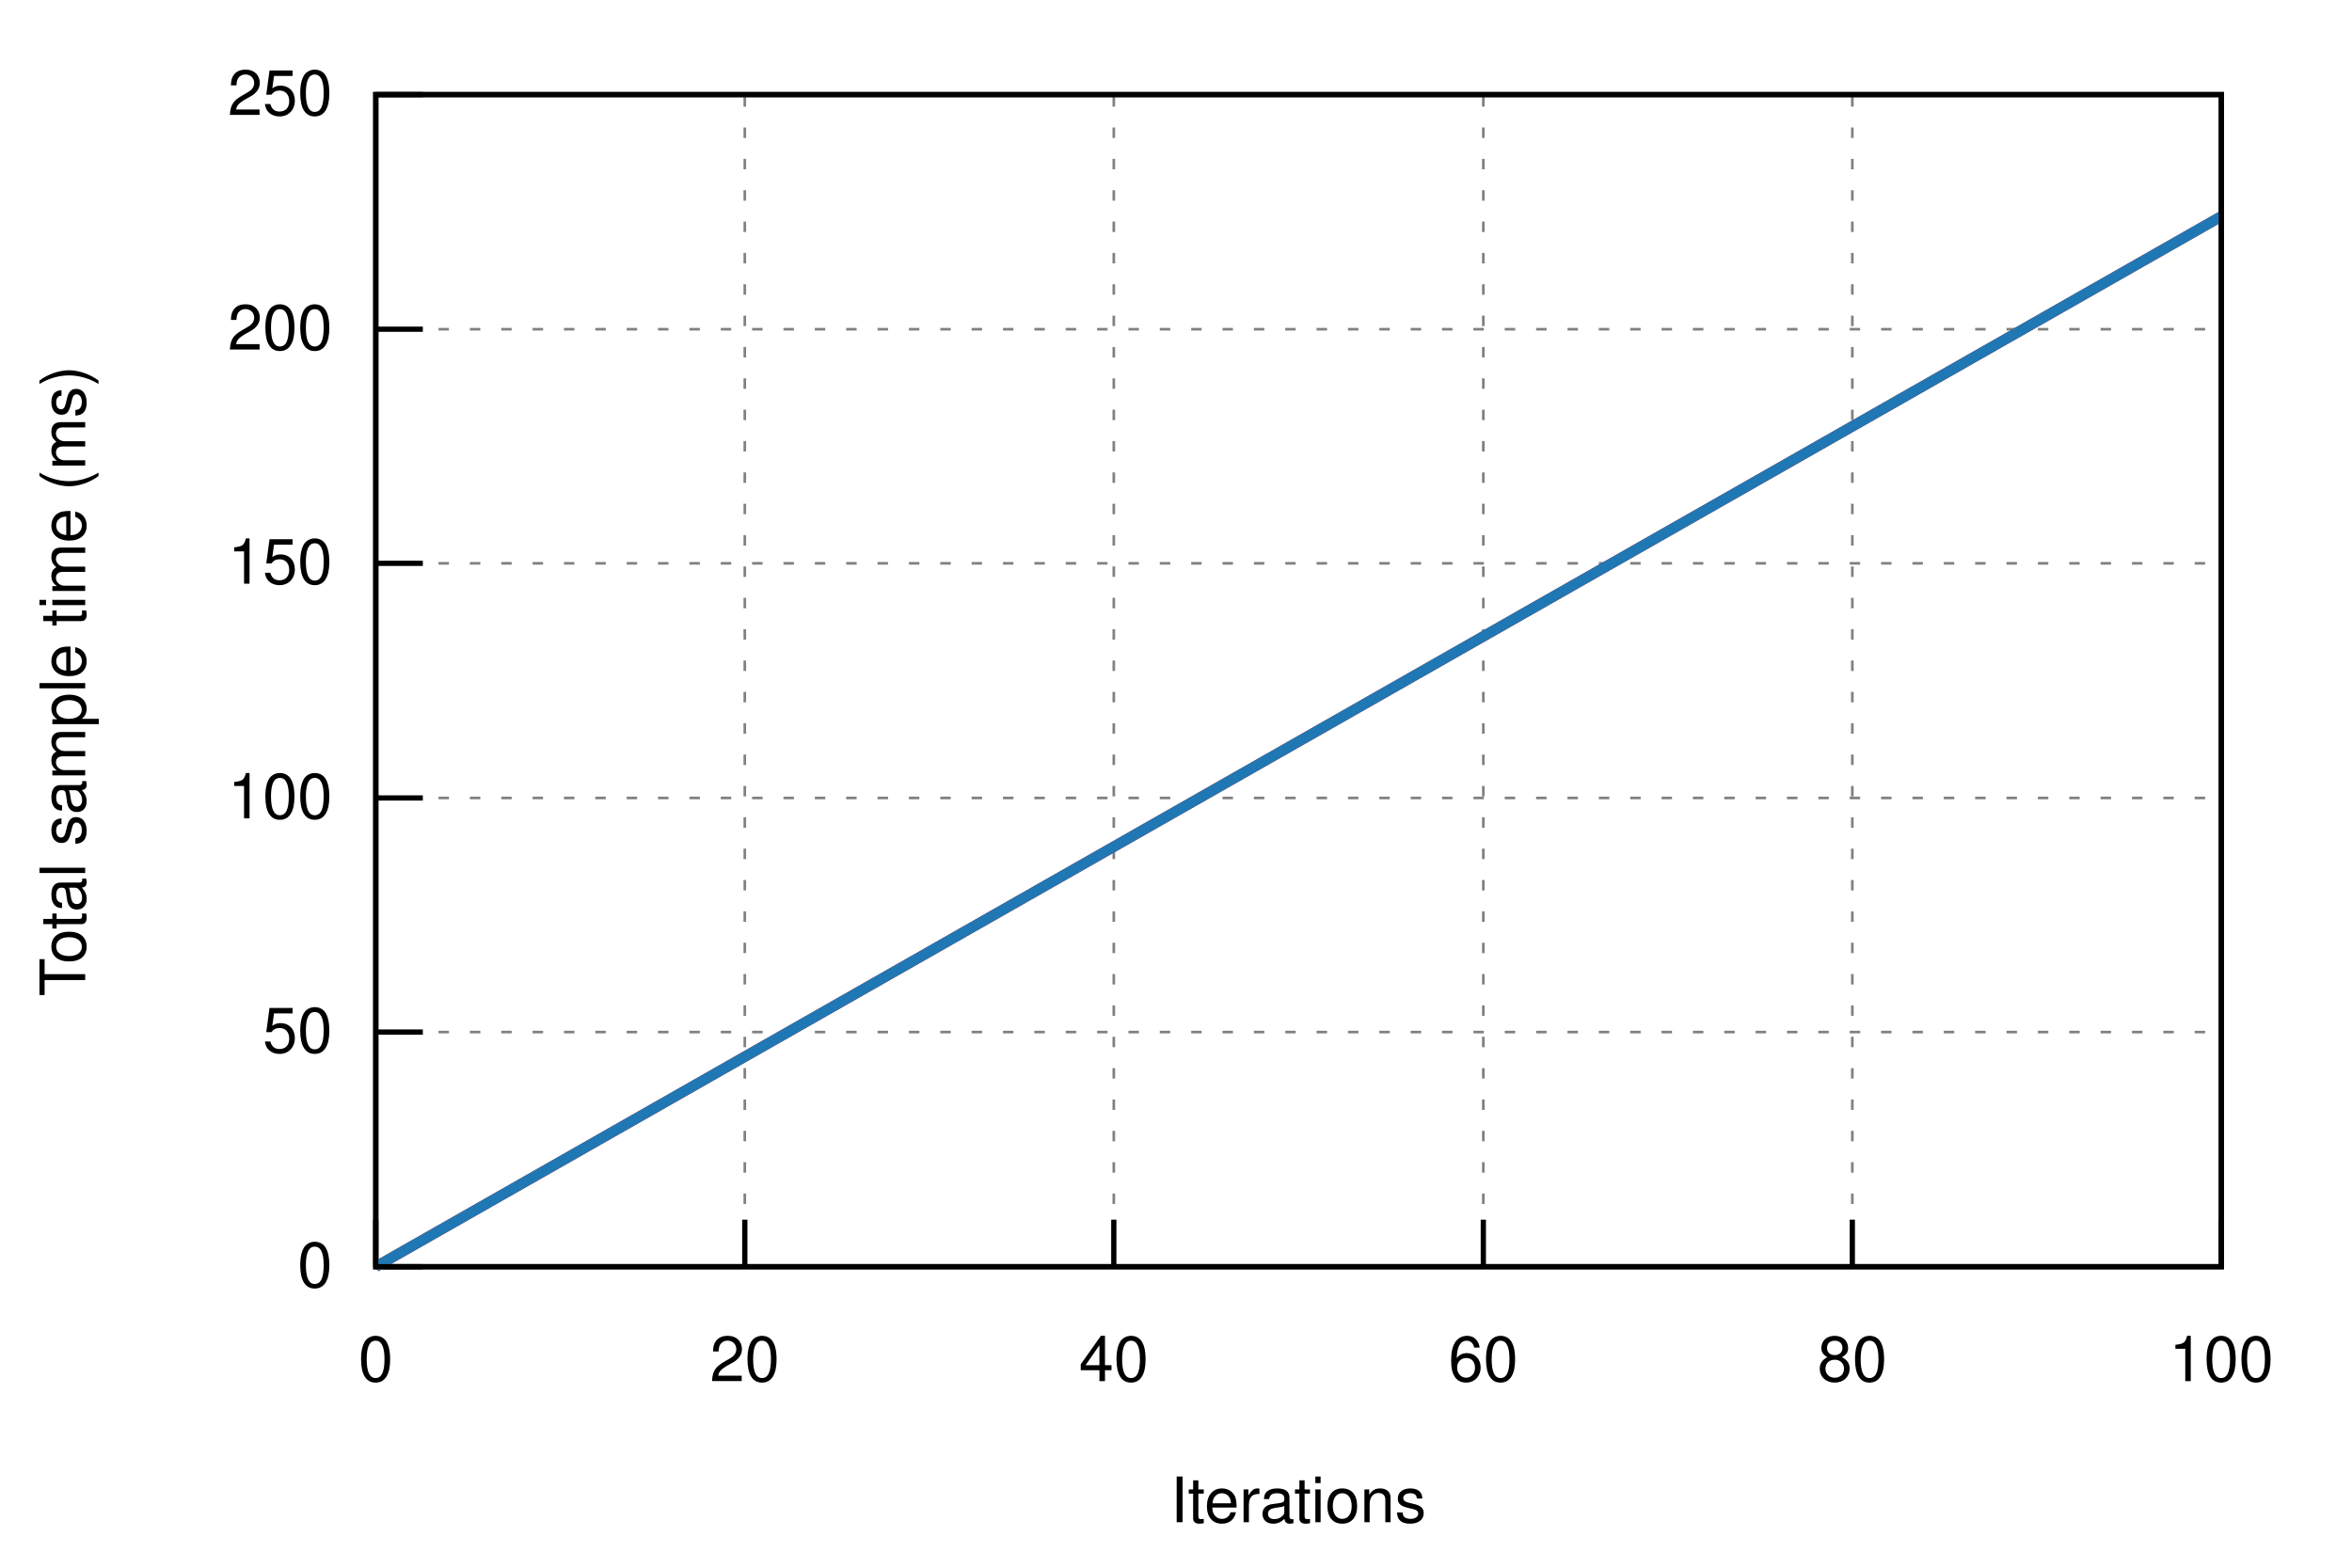
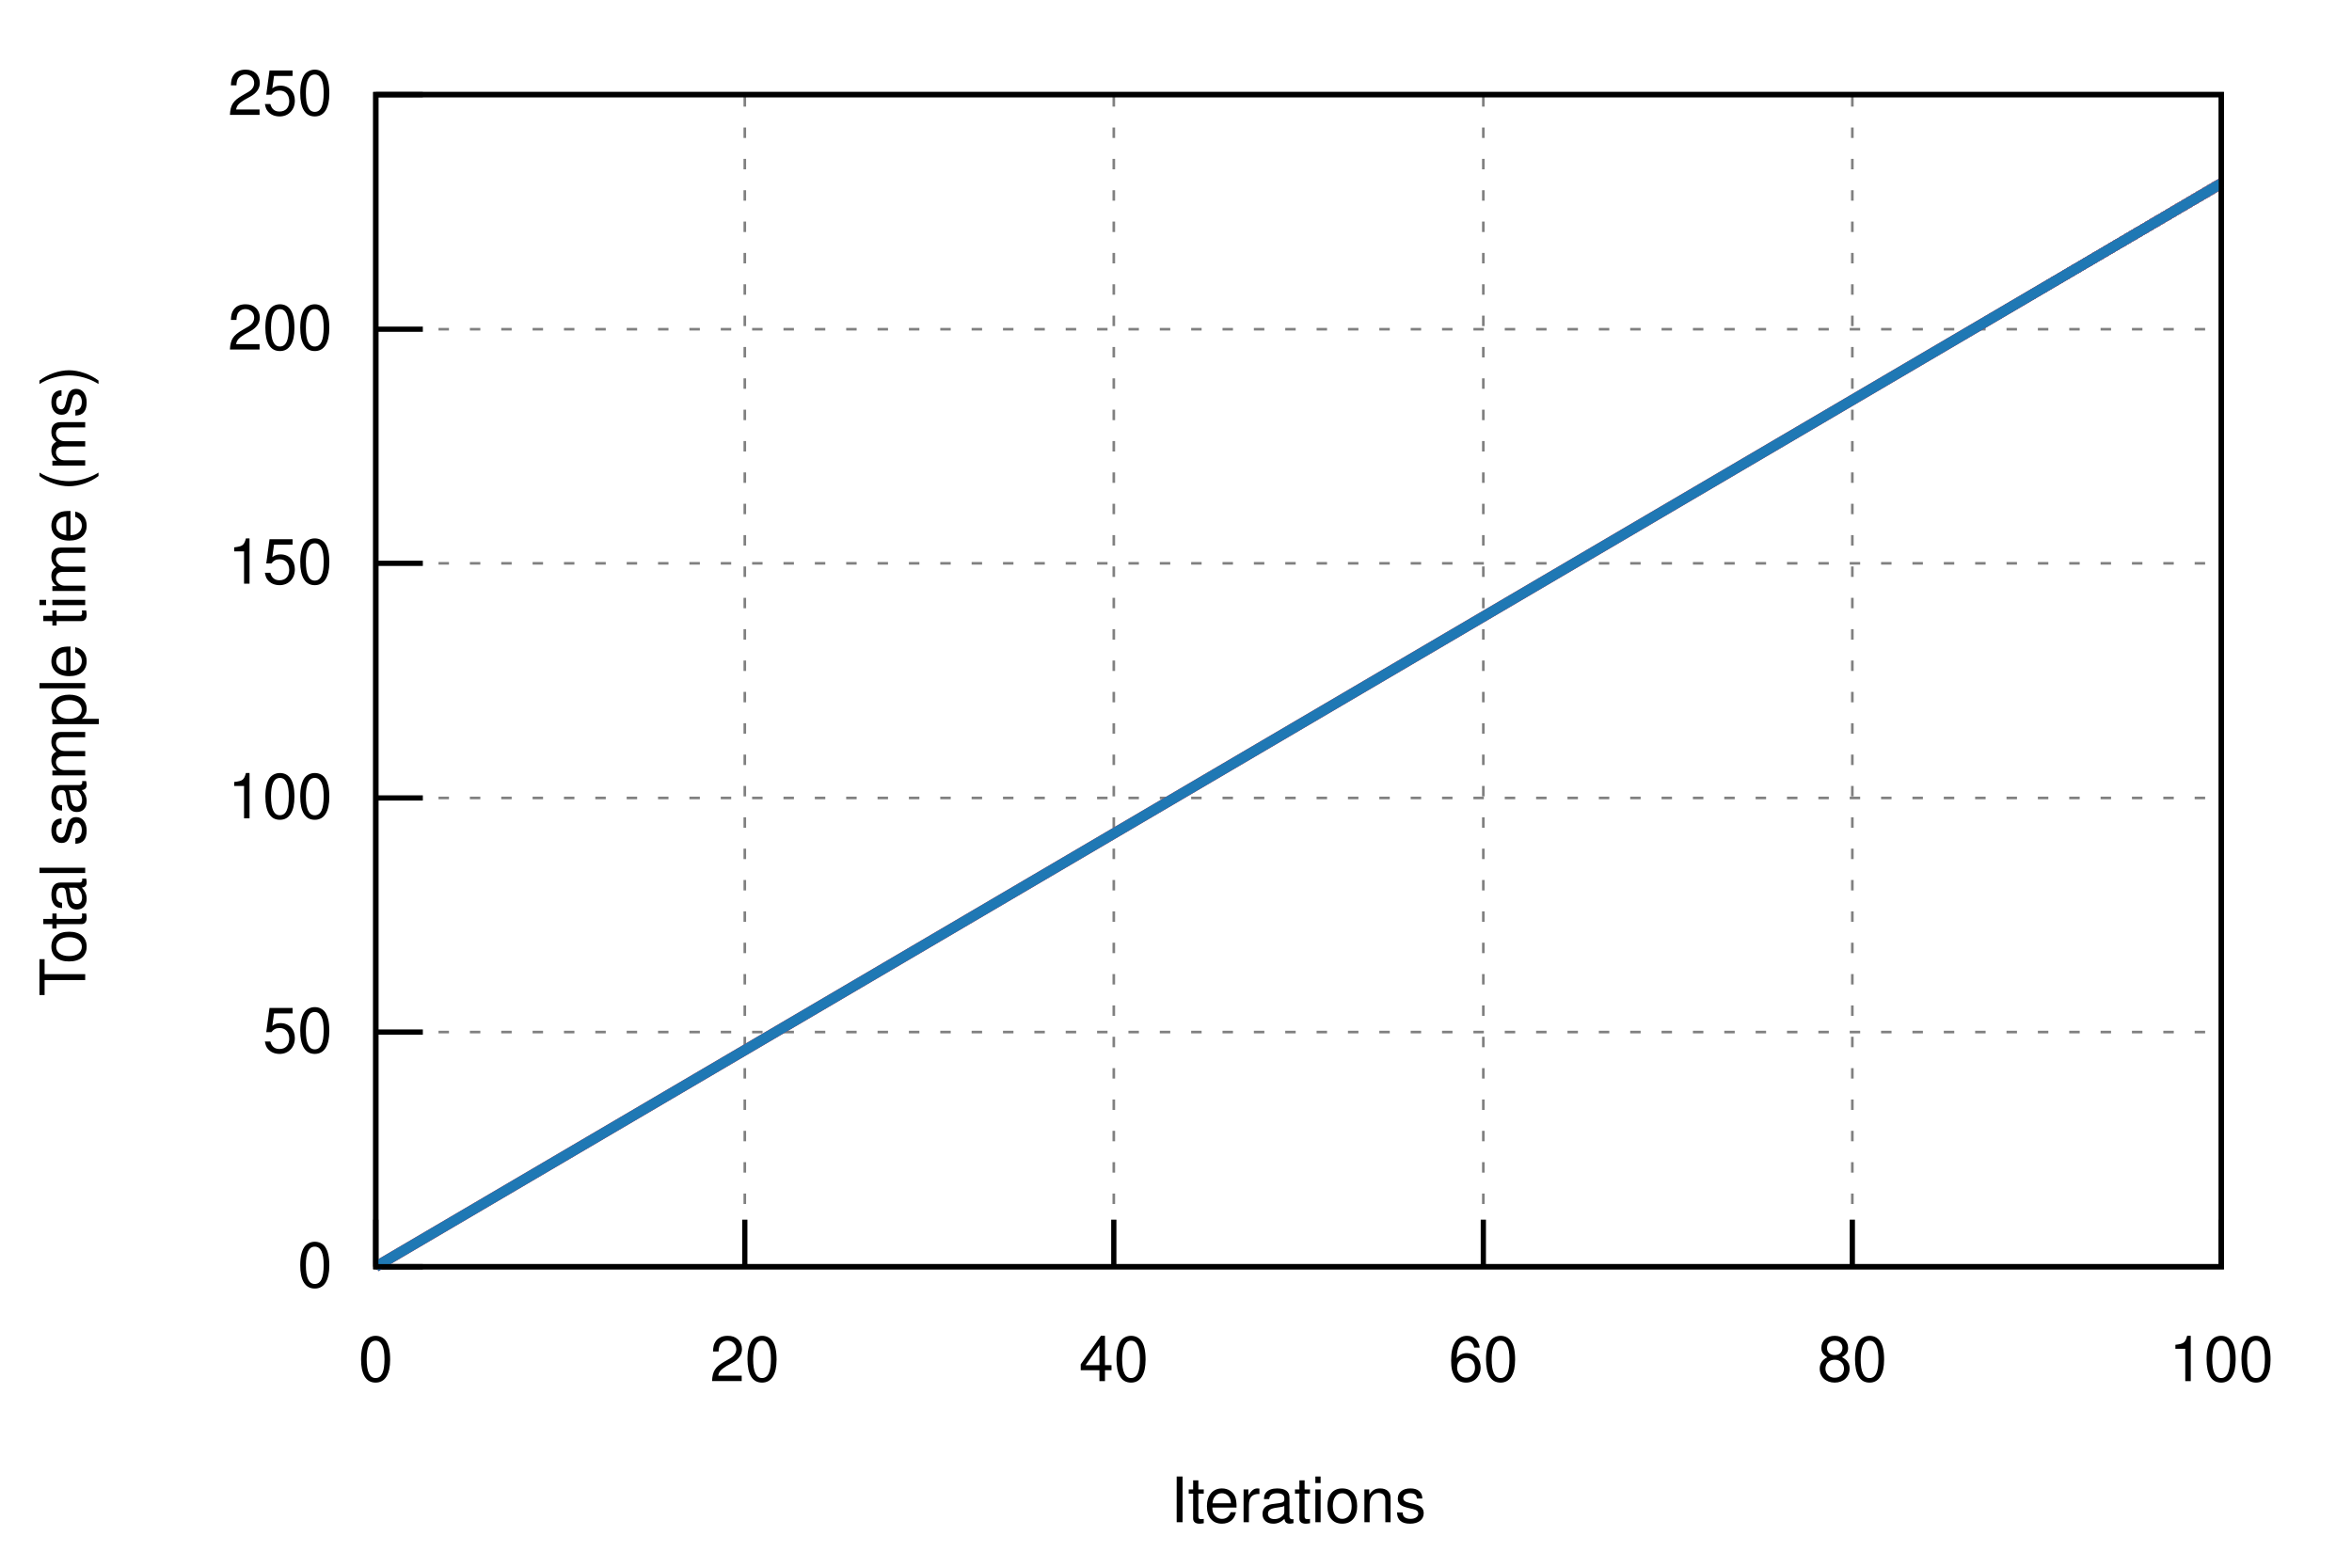
<svg xmlns="http://www.w3.org/2000/svg" xmlns:xlink="http://www.w3.org/1999/xlink" viewBox="0 0 450 300">
  <g id="gnuplot_canvas">
    <rect x="0" y="0" width="450" height="300" fill="none" />
    <defs>
      <circle id="gpDot" r="0.5" stroke-width="0.5" stroke="currentColor" />
      <path id="gpPt0" stroke-width="0.222" stroke="currentColor" d="M-1,0 h2 M0,-1 v2" />
      <path id="gpPt1" stroke-width="0.222" stroke="currentColor" d="M-1,-1 L1,1 M1,-1 L-1,1" />
      <path id="gpPt2" stroke-width="0.222" stroke="currentColor" d="M-1,0 L1,0 M0,-1 L0,1 M-1,-1 L1,1 M-1,1 L1,-1" />
      <rect id="gpPt3" stroke-width="0.222" stroke="currentColor" x="-1" y="-1" width="2" height="2" />
      <rect id="gpPt4" stroke-width="0.222" stroke="currentColor" fill="currentColor" x="-1" y="-1" width="2" height="2" />
      <circle id="gpPt5" stroke-width="0.222" stroke="currentColor" cx="0" cy="0" r="1" />
      <use xlink:href="#gpPt5" id="gpPt6" fill="currentColor" stroke="none" />
      <path id="gpPt7" stroke-width="0.222" stroke="currentColor" d="M0,-1.33 L-1.33,0.67 L1.33,0.67 z" />
      <use xlink:href="#gpPt7" id="gpPt8" fill="currentColor" stroke="none" />
      <use xlink:href="#gpPt7" id="gpPt9" stroke="currentColor" transform="rotate(180)" />
      <use xlink:href="#gpPt9" id="gpPt10" fill="currentColor" stroke="none" />
      <use xlink:href="#gpPt3" id="gpPt11" stroke="currentColor" transform="rotate(45)" />
      <use xlink:href="#gpPt11" id="gpPt12" fill="currentColor" stroke="none" />
      <path id="gpPt13" stroke-width="0.222" stroke="currentColor" d="M0,1.330 L1.265,0.411 L0.782,-1.067 L-0.782,-1.076 L-1.265,0.411 z" />
      <use xlink:href="#gpPt13" id="gpPt14" fill="currentColor" stroke="none" />
      <filter id="textbox" filterUnits="objectBoundingBox" x="0" y="0" height="1" width="1">
        <feFlood flood-color="white" flood-opacity="1" result="bgnd" />
        <feComposite in="SourceGraphic" in2="bgnd" operator="atop" />
      </filter>
      <filter id="greybox" filterUnits="objectBoundingBox" x="0" y="0" height="1" width="1">
        <feFlood flood-color="lightgrey" flood-opacity="1" result="grey" />
        <feComposite in="SourceGraphic" in2="grey" operator="atop" />
      </filter>
    </defs>
    <g fill="none" color="white" stroke="currentColor" stroke-width="1.00" stroke-linecap="butt" stroke-linejoin="miter">
</g>
    <g fill="none" color="black" stroke="currentColor" stroke-width="1.00" stroke-linecap="butt" stroke-linejoin="miter">
</g>
    <g fill="none" color="black" stroke="black" stroke-width="0.50" stroke-linecap="butt" stroke-linejoin="miter">
</g>
    <g fill="none" color="gray" stroke="currentColor" stroke-width="0.50" stroke-linecap="butt" stroke-linejoin="miter">
      <path stroke="gray" stroke-dasharray="2,4" class="gridline" d="M71.9,242.4 L425.0,242.4  " />
    </g>
    <g fill="none" color="gray" stroke="gray" stroke-width="1.00" stroke-linecap="butt" stroke-linejoin="miter">
</g>
    <g fill="none" color="black" stroke="currentColor" stroke-width="1.00" stroke-linecap="butt" stroke-linejoin="miter">
      <path stroke="black" d="M71.9,242.4 L80.9,242.4  " />
      <g transform="translate(63.6,246.3)" stroke="none" fill="black" font-family="Helvetica" font-size="12.00" text-anchor="end">
        <text>
          <tspan font-family="Helvetica"> 0</tspan>
        </text>
      </g>
    </g>
    <g fill="none" color="black" stroke="currentColor" stroke-width="1.00" stroke-linecap="butt" stroke-linejoin="miter">
</g>
    <g fill="none" color="black" stroke="black" stroke-width="0.50" stroke-linecap="butt" stroke-linejoin="miter">
</g>
    <g fill="none" color="gray" stroke="currentColor" stroke-width="0.50" stroke-linecap="butt" stroke-linejoin="miter">
      <path stroke="gray" stroke-dasharray="2,4" class="gridline" d="M71.9,197.5 L425.0,197.5  " />
    </g>
    <g fill="none" color="gray" stroke="gray" stroke-width="1.00" stroke-linecap="butt" stroke-linejoin="miter">
</g>
    <g fill="none" color="black" stroke="currentColor" stroke-width="1.00" stroke-linecap="butt" stroke-linejoin="miter">
      <path stroke="black" d="M71.9,197.5 L80.9,197.5  " />
      <g transform="translate(63.6,201.4)" stroke="none" fill="black" font-family="Helvetica" font-size="12.00" text-anchor="end">
        <text>
          <tspan font-family="Helvetica"> 50</tspan>
        </text>
      </g>
    </g>
    <g fill="none" color="black" stroke="currentColor" stroke-width="1.00" stroke-linecap="butt" stroke-linejoin="miter">
</g>
    <g fill="none" color="black" stroke="black" stroke-width="0.50" stroke-linecap="butt" stroke-linejoin="miter">
</g>
    <g fill="none" color="gray" stroke="currentColor" stroke-width="0.50" stroke-linecap="butt" stroke-linejoin="miter">
      <path stroke="gray" stroke-dasharray="2,4" class="gridline" d="M71.9,152.7 L425.0,152.7  " />
    </g>
    <g fill="none" color="gray" stroke="gray" stroke-width="1.00" stroke-linecap="butt" stroke-linejoin="miter">
</g>
    <g fill="none" color="black" stroke="currentColor" stroke-width="1.00" stroke-linecap="butt" stroke-linejoin="miter">
      <path stroke="black" d="M71.9,152.7 L80.9,152.7  " />
      <g transform="translate(63.6,156.6)" stroke="none" fill="black" font-family="Helvetica" font-size="12.00" text-anchor="end">
        <text>
          <tspan font-family="Helvetica"> 100</tspan>
        </text>
      </g>
    </g>
    <g fill="none" color="black" stroke="currentColor" stroke-width="1.00" stroke-linecap="butt" stroke-linejoin="miter">
</g>
    <g fill="none" color="black" stroke="black" stroke-width="0.50" stroke-linecap="butt" stroke-linejoin="miter">
</g>
    <g fill="none" color="gray" stroke="currentColor" stroke-width="0.50" stroke-linecap="butt" stroke-linejoin="miter">
      <path stroke="gray" stroke-dasharray="2,4" class="gridline" d="M71.9,107.8 L425.0,107.8  " />
    </g>
    <g fill="none" color="gray" stroke="gray" stroke-width="1.00" stroke-linecap="butt" stroke-linejoin="miter">
</g>
    <g fill="none" color="black" stroke="currentColor" stroke-width="1.00" stroke-linecap="butt" stroke-linejoin="miter">
      <path stroke="black" d="M71.9,107.8 L80.9,107.8  " />
      <g transform="translate(63.6,111.7)" stroke="none" fill="black" font-family="Helvetica" font-size="12.00" text-anchor="end">
        <text>
          <tspan font-family="Helvetica"> 150</tspan>
        </text>
      </g>
    </g>
    <g fill="none" color="black" stroke="currentColor" stroke-width="1.00" stroke-linecap="butt" stroke-linejoin="miter">
</g>
    <g fill="none" color="black" stroke="black" stroke-width="0.50" stroke-linecap="butt" stroke-linejoin="miter">
</g>
    <g fill="none" color="gray" stroke="currentColor" stroke-width="0.50" stroke-linecap="butt" stroke-linejoin="miter">
      <path stroke="gray" stroke-dasharray="2,4" class="gridline" d="M71.9,63.0 L425.0,63.0  " />
    </g>
    <g fill="none" color="gray" stroke="gray" stroke-width="1.00" stroke-linecap="butt" stroke-linejoin="miter">
</g>
    <g fill="none" color="black" stroke="currentColor" stroke-width="1.00" stroke-linecap="butt" stroke-linejoin="miter">
      <path stroke="black" d="M71.9,63.0 L80.9,63.0  " />
      <g transform="translate(63.6,66.9)" stroke="none" fill="black" font-family="Helvetica" font-size="12.00" text-anchor="end">
        <text>
          <tspan font-family="Helvetica"> 200</tspan>
        </text>
      </g>
    </g>
    <g fill="none" color="black" stroke="currentColor" stroke-width="1.00" stroke-linecap="butt" stroke-linejoin="miter">
</g>
    <g fill="none" color="black" stroke="black" stroke-width="0.50" stroke-linecap="butt" stroke-linejoin="miter">
</g>
    <g fill="none" color="gray" stroke="currentColor" stroke-width="0.50" stroke-linecap="butt" stroke-linejoin="miter">
      <path stroke="gray" stroke-dasharray="2,4" class="gridline" d="M71.9,18.1 L425.0,18.1  " />
    </g>
    <g fill="none" color="gray" stroke="gray" stroke-width="1.00" stroke-linecap="butt" stroke-linejoin="miter">
</g>
    <g fill="none" color="black" stroke="currentColor" stroke-width="1.00" stroke-linecap="butt" stroke-linejoin="miter">
      <path stroke="black" d="M71.9,18.1 L80.9,18.1  " />
      <g transform="translate(63.6,22.0)" stroke="none" fill="black" font-family="Helvetica" font-size="12.00" text-anchor="end">
        <text>
          <tspan font-family="Helvetica"> 250</tspan>
        </text>
      </g>
    </g>
    <g fill="none" color="black" stroke="currentColor" stroke-width="1.00" stroke-linecap="butt" stroke-linejoin="miter">
</g>
    <g fill="none" color="black" stroke="black" stroke-width="0.50" stroke-linecap="butt" stroke-linejoin="miter">
</g>
    <g fill="none" color="gray" stroke="currentColor" stroke-width="0.50" stroke-linecap="butt" stroke-linejoin="miter">
      <path stroke="gray" stroke-dasharray="2,4" class="gridline" d="M71.9,242.4 L71.9,18.1  " />
    </g>
    <g fill="none" color="gray" stroke="gray" stroke-width="1.00" stroke-linecap="butt" stroke-linejoin="miter">
</g>
    <g fill="none" color="black" stroke="currentColor" stroke-width="1.00" stroke-linecap="butt" stroke-linejoin="miter">
      <path stroke="black" d="M71.9,242.4 L71.9,233.4  " />
      <g transform="translate(71.9,264.3)" stroke="none" fill="black" font-family="Helvetica" font-size="12.00" text-anchor="middle">
        <text>
          <tspan font-family="Helvetica"> 0</tspan>
        </text>
      </g>
    </g>
    <g fill="none" color="black" stroke="currentColor" stroke-width="1.00" stroke-linecap="butt" stroke-linejoin="miter">
</g>
    <g fill="none" color="black" stroke="black" stroke-width="0.50" stroke-linecap="butt" stroke-linejoin="miter">
</g>
    <g fill="none" color="gray" stroke="currentColor" stroke-width="0.50" stroke-linecap="butt" stroke-linejoin="miter">
      <path stroke="gray" stroke-dasharray="2,4" class="gridline" d="M142.5,242.4 L142.5,18.1  " />
    </g>
    <g fill="none" color="gray" stroke="gray" stroke-width="1.00" stroke-linecap="butt" stroke-linejoin="miter">
</g>
    <g fill="none" color="black" stroke="currentColor" stroke-width="1.00" stroke-linecap="butt" stroke-linejoin="miter">
      <path stroke="black" d="M142.5,242.4 L142.5,233.4  " />
      <g transform="translate(142.5,264.3)" stroke="none" fill="black" font-family="Helvetica" font-size="12.00" text-anchor="middle">
        <text>
          <tspan font-family="Helvetica"> 20</tspan>
        </text>
      </g>
    </g>
    <g fill="none" color="black" stroke="currentColor" stroke-width="1.00" stroke-linecap="butt" stroke-linejoin="miter">
</g>
    <g fill="none" color="black" stroke="black" stroke-width="0.50" stroke-linecap="butt" stroke-linejoin="miter">
</g>
    <g fill="none" color="gray" stroke="currentColor" stroke-width="0.50" stroke-linecap="butt" stroke-linejoin="miter">
      <path stroke="gray" stroke-dasharray="2,4" class="gridline" d="M213.1,242.4 L213.1,18.1  " />
    </g>
    <g fill="none" color="gray" stroke="gray" stroke-width="1.00" stroke-linecap="butt" stroke-linejoin="miter">
</g>
    <g fill="none" color="black" stroke="currentColor" stroke-width="1.00" stroke-linecap="butt" stroke-linejoin="miter">
      <path stroke="black" d="M213.1,242.4 L213.1,233.4  " />
      <g transform="translate(213.1,264.3)" stroke="none" fill="black" font-family="Helvetica" font-size="12.00" text-anchor="middle">
        <text>
          <tspan font-family="Helvetica"> 40</tspan>
        </text>
      </g>
    </g>
    <g fill="none" color="black" stroke="currentColor" stroke-width="1.00" stroke-linecap="butt" stroke-linejoin="miter">
</g>
    <g fill="none" color="black" stroke="black" stroke-width="0.50" stroke-linecap="butt" stroke-linejoin="miter">
</g>
    <g fill="none" color="gray" stroke="currentColor" stroke-width="0.50" stroke-linecap="butt" stroke-linejoin="miter">
      <path stroke="gray" stroke-dasharray="2,4" class="gridline" d="M283.8,242.4 L283.8,18.1  " />
    </g>
    <g fill="none" color="gray" stroke="gray" stroke-width="1.00" stroke-linecap="butt" stroke-linejoin="miter">
</g>
    <g fill="none" color="black" stroke="currentColor" stroke-width="1.00" stroke-linecap="butt" stroke-linejoin="miter">
      <path stroke="black" d="M283.8,242.4 L283.8,233.4  " />
      <g transform="translate(283.8,264.3)" stroke="none" fill="black" font-family="Helvetica" font-size="12.00" text-anchor="middle">
        <text>
          <tspan font-family="Helvetica"> 60</tspan>
        </text>
      </g>
    </g>
    <g fill="none" color="black" stroke="currentColor" stroke-width="1.00" stroke-linecap="butt" stroke-linejoin="miter">
</g>
    <g fill="none" color="black" stroke="black" stroke-width="0.50" stroke-linecap="butt" stroke-linejoin="miter">
</g>
    <g fill="none" color="gray" stroke="currentColor" stroke-width="0.50" stroke-linecap="butt" stroke-linejoin="miter">
      <path stroke="gray" stroke-dasharray="2,4" class="gridline" d="M354.4,242.4 L354.4,18.1  " />
    </g>
    <g fill="none" color="gray" stroke="gray" stroke-width="1.00" stroke-linecap="butt" stroke-linejoin="miter">
</g>
    <g fill="none" color="black" stroke="currentColor" stroke-width="1.00" stroke-linecap="butt" stroke-linejoin="miter">
      <path stroke="black" d="M354.4,242.4 L354.4,233.4  " />
      <g transform="translate(354.4,264.3)" stroke="none" fill="black" font-family="Helvetica" font-size="12.00" text-anchor="middle">
        <text>
          <tspan font-family="Helvetica"> 80</tspan>
        </text>
      </g>
    </g>
    <g fill="none" color="black" stroke="currentColor" stroke-width="1.00" stroke-linecap="butt" stroke-linejoin="miter">
</g>
    <g fill="none" color="black" stroke="black" stroke-width="0.50" stroke-linecap="butt" stroke-linejoin="miter">
</g>
    <g fill="none" color="gray" stroke="currentColor" stroke-width="0.50" stroke-linecap="butt" stroke-linejoin="miter">
      <path stroke="gray" stroke-dasharray="2,4" class="gridline" d="M425.0,242.4 L425.0,18.1  " />
    </g>
    <g fill="none" color="gray" stroke="gray" stroke-width="1.00" stroke-linecap="butt" stroke-linejoin="miter">
</g>
    <g fill="none" color="black" stroke="currentColor" stroke-width="1.00" stroke-linecap="butt" stroke-linejoin="miter">
      <path stroke="black" d="M425.0,242.4 L425.0,233.4  " />
      <g transform="translate(425.0,264.3)" stroke="none" fill="black" font-family="Helvetica" font-size="12.00" text-anchor="middle">
        <text>
          <tspan font-family="Helvetica"> 100</tspan>
        </text>
      </g>
    </g>
    <g fill="none" color="black" stroke="currentColor" stroke-width="1.00" stroke-linecap="butt" stroke-linejoin="miter">
</g>
    <g fill="none" color="black" stroke="currentColor" stroke-width="1.00" stroke-linecap="butt" stroke-linejoin="miter">
      <path stroke="black" d="M71.9,18.1 L71.9,242.4 L425.0,242.4 L425.0,18.1 L71.9,18.1 Z  " />
    </g>
    <g fill="none" color="black" stroke="currentColor" stroke-width="1.00" stroke-linecap="butt" stroke-linejoin="miter">
      <g transform="translate(16.3,130.3) rotate(270)" stroke="none" fill="black" font-family="Helvetica" font-size="12.00" text-anchor="middle">
        <text>
          <tspan font-family="Helvetica">Total sample time (ms)</tspan>
        </text>
      </g>
    </g>
    <g fill="none" color="black" stroke="currentColor" stroke-width="1.00" stroke-linecap="butt" stroke-linejoin="miter">
      <g transform="translate(248.4,291.3)" stroke="none" fill="black" font-family="Helvetica" font-size="12.00" text-anchor="middle">
        <text>
          <tspan font-family="Helvetica">Iterations</tspan>
        </text>
      </g>
    </g>
    <g fill="none" color="black" stroke="currentColor" stroke-width="1.00" stroke-linecap="butt" stroke-linejoin="miter">
</g>
    <g id="gnuplot_plot_1">
      <g fill="none" color="black" stroke="currentColor" stroke-width="1.00" stroke-linecap="butt" stroke-linejoin="miter">
        <g stroke="none" shape-rendering="crispEdges">
          <polygon fill="rgb(227,  26,  28)" fill-opacity="0.25" points="71.9,242.4 71.9,242.4 71.9,242.4 " />
-           <polygon fill="rgb(227,  26,  28)" fill-opacity="0.25" points="71.9,242.4 425.0,42.0 425.0,40.6 " />
+           <polygon fill="rgb(227,  26,  28)" fill-opacity="0.25" points="71.9,242.4 425.0,36.4 425.0,33.8 " />
        </g>
      </g>
    </g>
    <g id="gnuplot_plot_2">
      <g fill="none" color="black" stroke="currentColor" stroke-width="1.00" stroke-linecap="butt" stroke-linejoin="miter">
        <g stroke="none" shape-rendering="crispEdges">
          <polygon fill="rgb( 31, 120, 180)" fill-opacity="0.25" points="71.9,242.4 71.9,242.4 71.9,242.4 " />
-           <polygon fill="rgb( 31, 120, 180)" fill-opacity="0.25" points="71.9,242.4 425.0,42.0 425.0,40.6 " />
+           <polygon fill="rgb( 31, 120, 180)" fill-opacity="0.25" points="71.9,242.4 425.0,36.4 425.0,33.8 " />
        </g>
      </g>
    </g>
    <g id="gnuplot_plot_3">
      <g fill="none" color="white" stroke="rgb( 31, 120, 180)" stroke-width="2.00" stroke-linecap="butt" stroke-linejoin="miter">
</g>
      <g fill="none" color="black" stroke="currentColor" stroke-width="2.00" stroke-linecap="butt" stroke-linejoin="miter">
-         <path stroke="rgb(227,  26,  28)" d="M71.9,242.4 L425.0,41.4  " />
+         <path stroke="rgb(227,  26,  28)" d="M71.9,242.4 L425.0,35.1  " />
      </g>
    </g>
    <g id="gnuplot_plot_4">
      <g fill="none" color="black" stroke="currentColor" stroke-width="2.00" stroke-linecap="butt" stroke-linejoin="miter">
-         <path stroke="rgb( 31, 120, 180)" d="M71.9,242.4 L425.0,41.4  " />
+         <path stroke="rgb( 31, 120, 180)" d="M71.9,242.4 L425.0,35.1  " />
      </g>
    </g>
    <g fill="none" color="black" stroke="currentColor" stroke-width="2.00" stroke-linecap="butt" stroke-linejoin="miter">
</g>
    <g fill="none" color="black" stroke="black" stroke-width="1.00" stroke-linecap="butt" stroke-linejoin="miter">
</g>
    <g fill="none" color="black" stroke="currentColor" stroke-width="1.00" stroke-linecap="butt" stroke-linejoin="miter">
      <path stroke="black" d="M71.9,18.1 L71.9,242.4 L425.0,242.4 L425.0,18.1 L71.9,18.1 Z  " />
    </g>
    <g fill="none" color="black" stroke="currentColor" stroke-width="1.00" stroke-linecap="butt" stroke-linejoin="miter">
</g>
  </g>
</svg>
